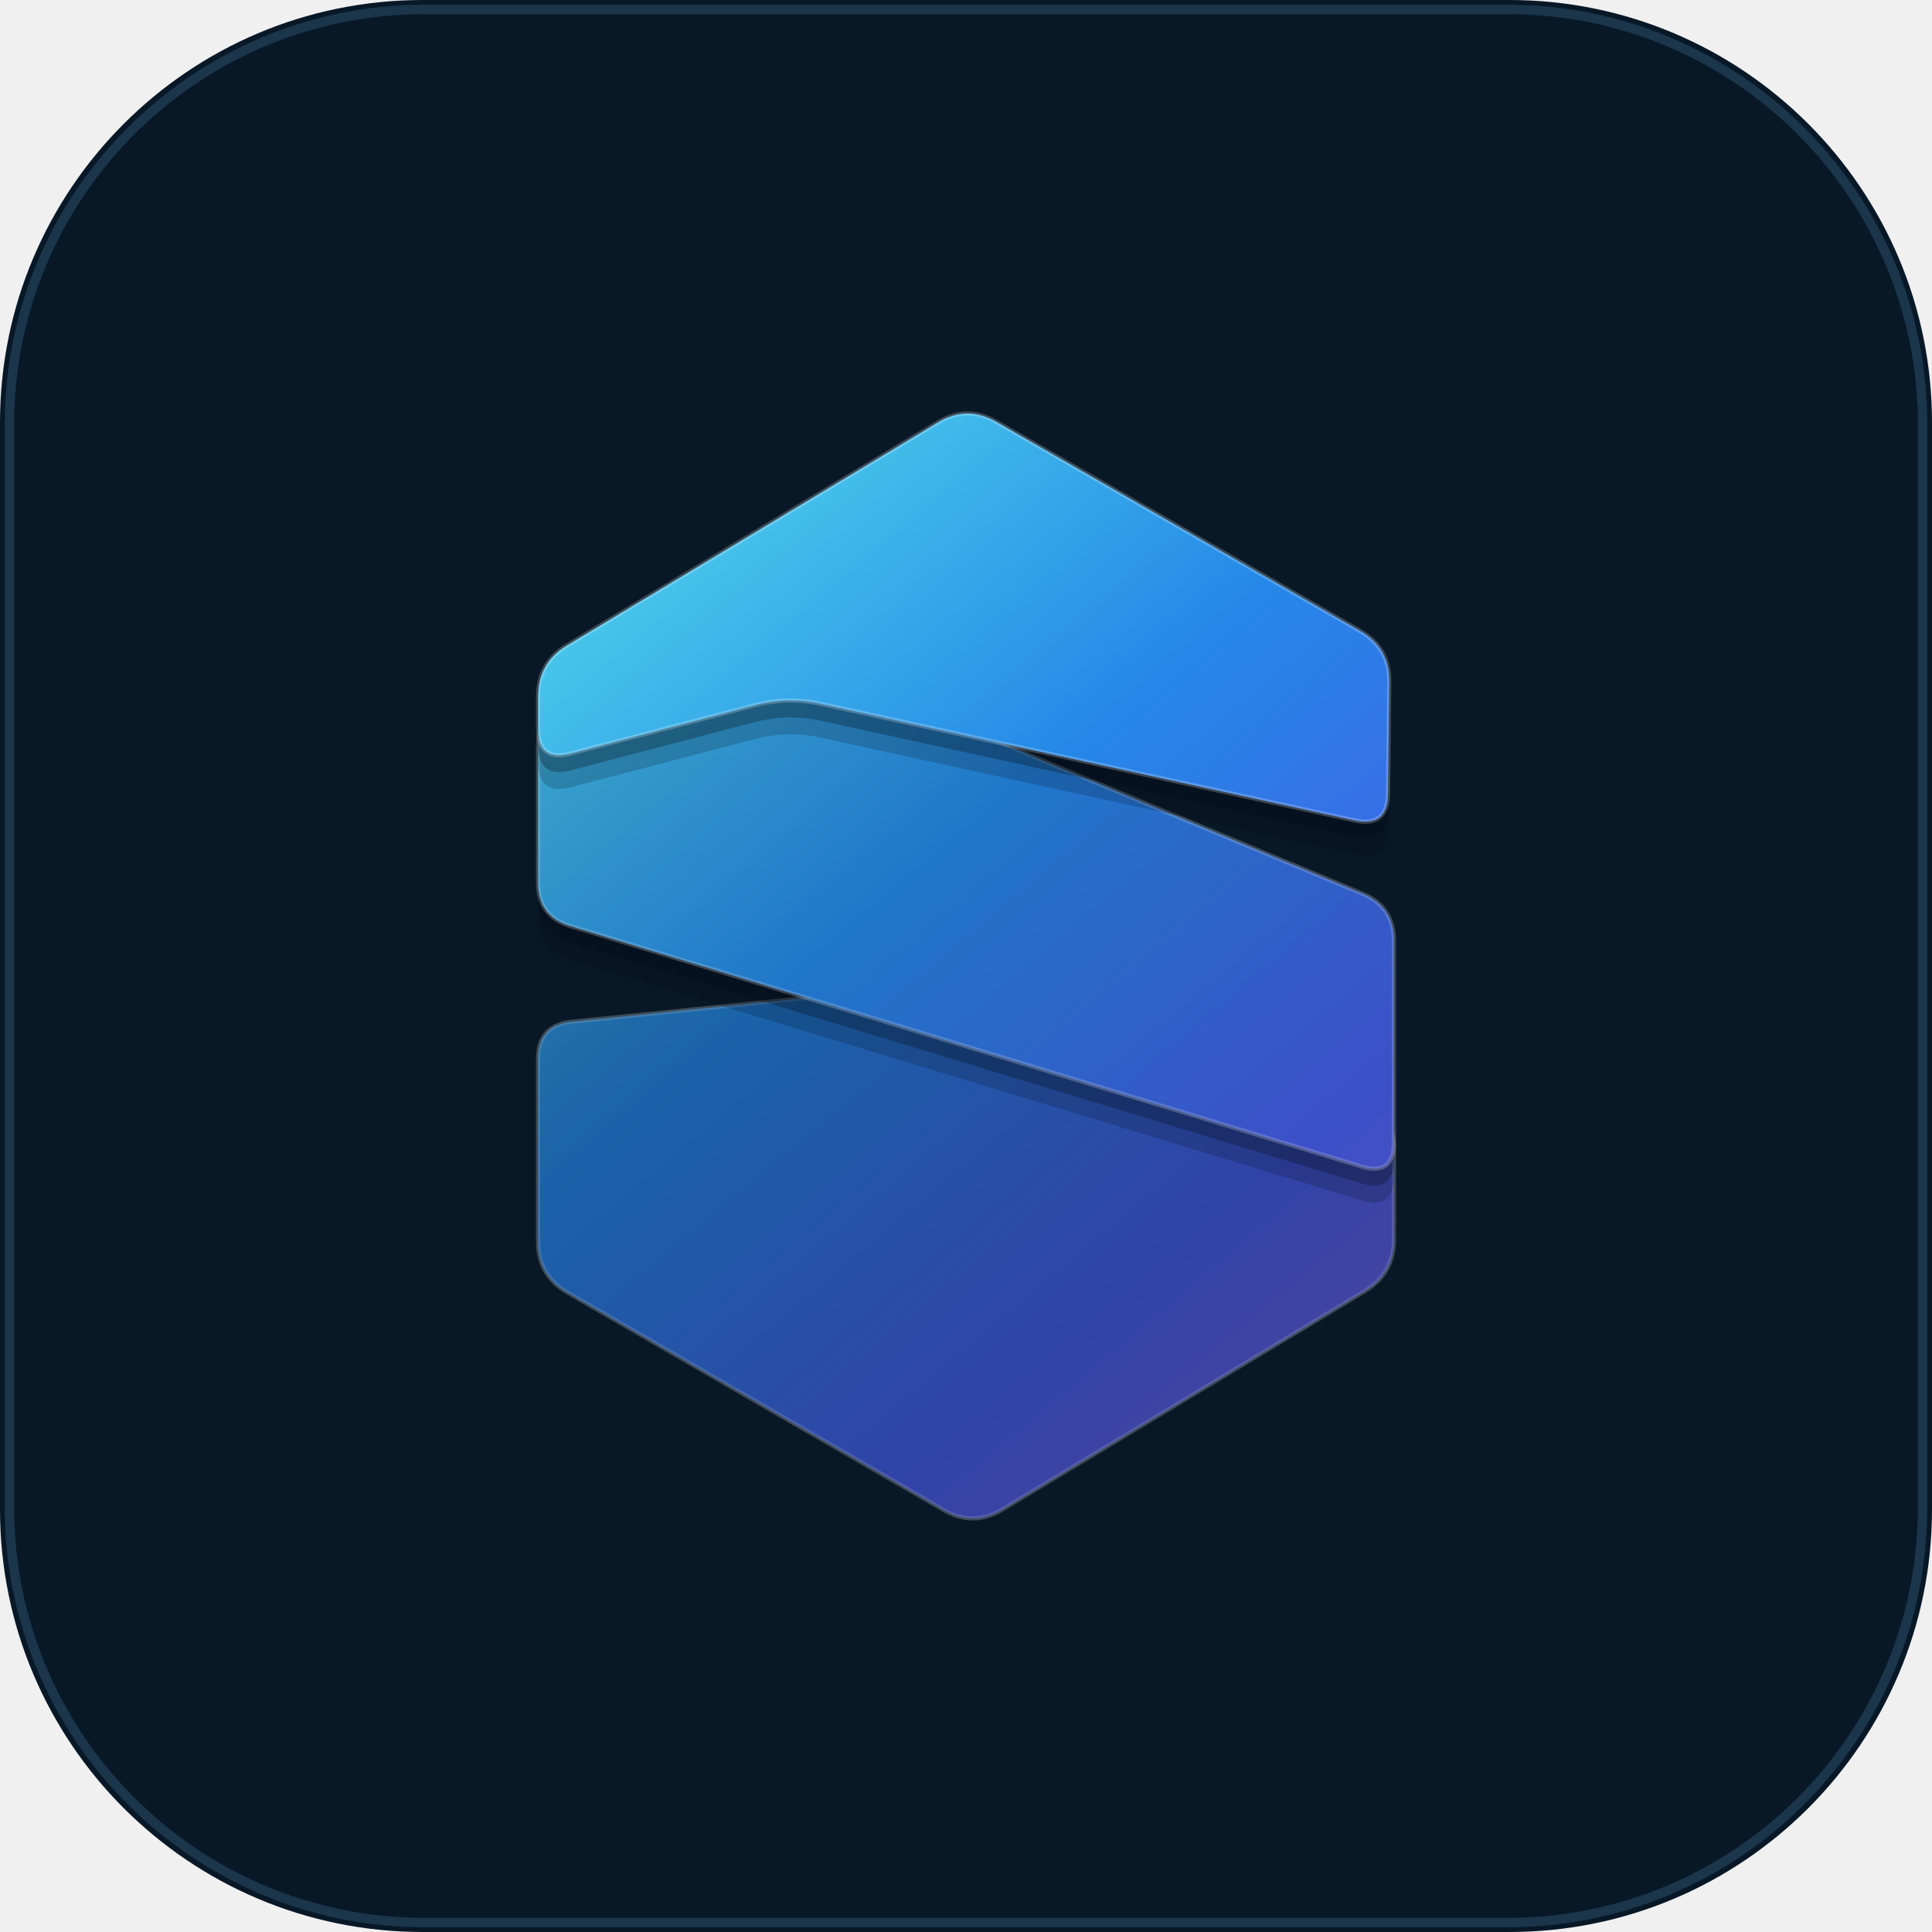
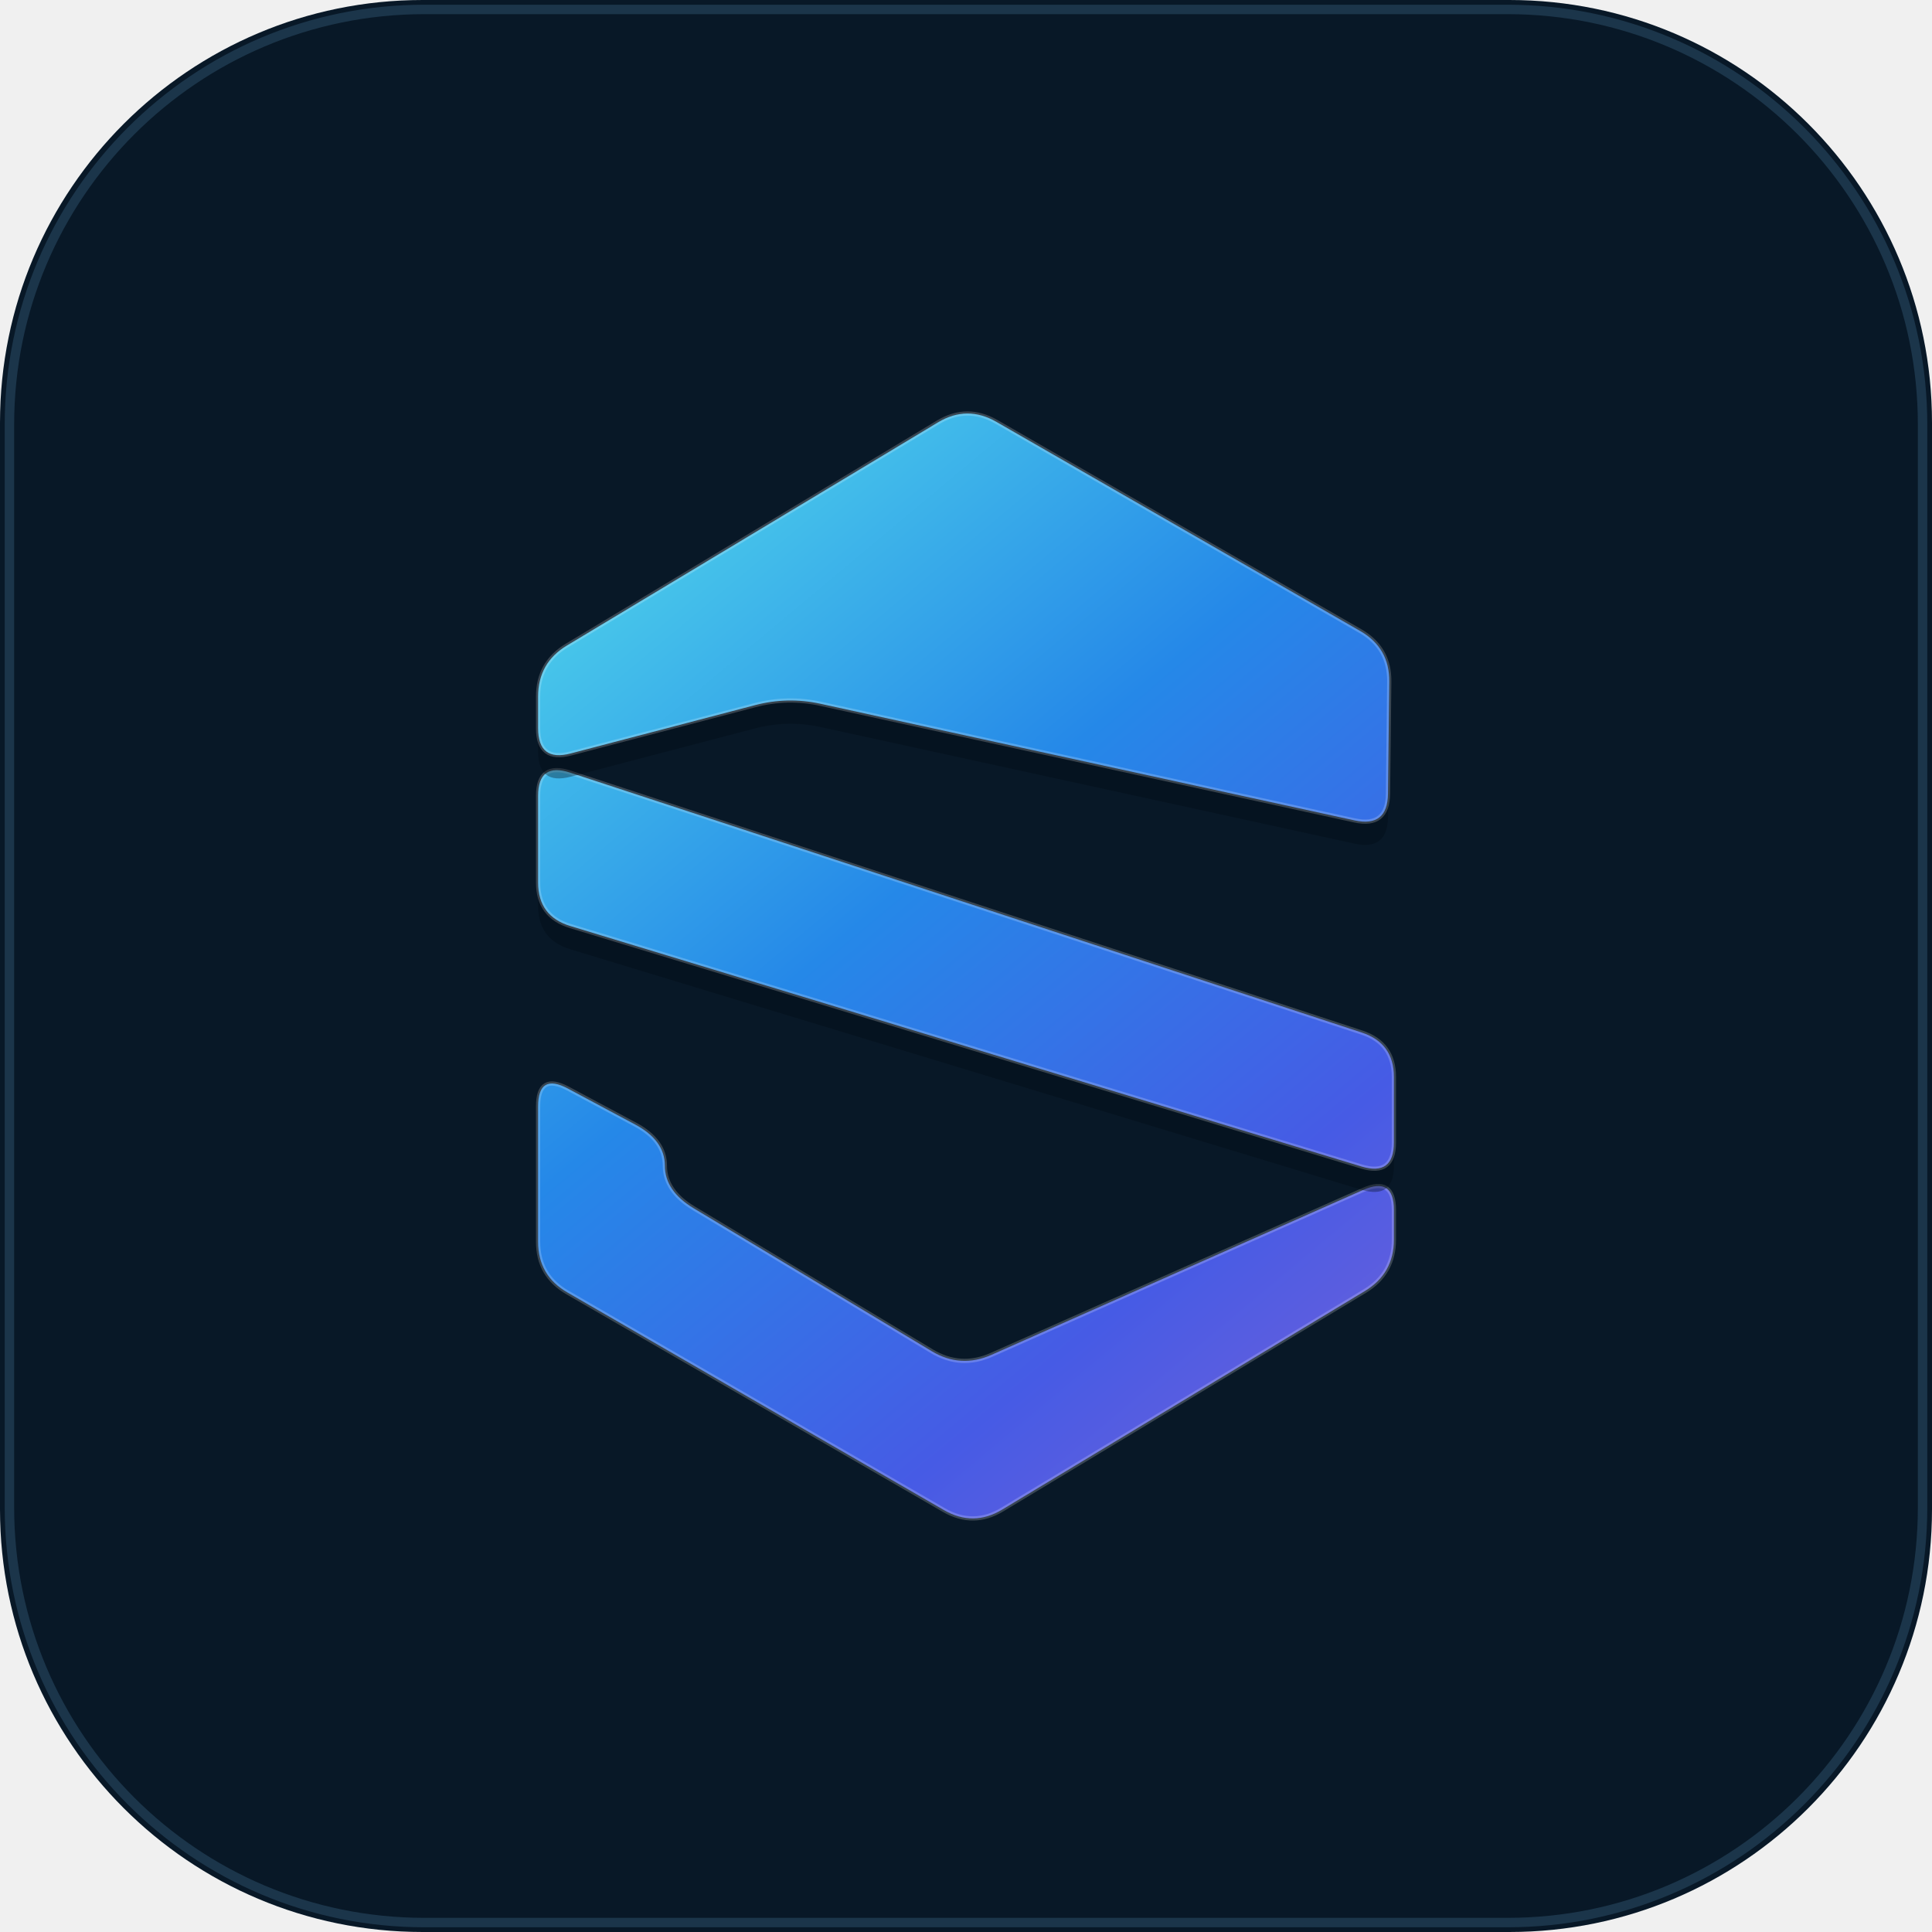
<svg xmlns="http://www.w3.org/2000/svg" viewBox="0 0 1024 1024" role="img" aria-labelledby="title">
  <defs>
    <linearGradient id="sc-mark" x1="70" y1="50" x2="480" y2="540" gradientUnits="userSpaceOnUse">
      <stop offset="0" stop-color="#54DDEB" />
      <stop offset="0.42" stop-color="#2588E8" />
      <stop offset="0.76" stop-color="#465BE5" />
      <stop offset="1" stop-color="#7761D8" />
    </linearGradient>
  </defs>
  <rect width="1024" height="1024" rx="224" fill="#081827" />
  <rect x="5" y="5" width="1014" height="1014" rx="220" fill="none" stroke="#1B354A" stroke-width="5" />
  <g transform="translate(512 512) scale(1.12) translate(-275 -290)">
-     <path d="M72.5 334 Q72.5 318 88.4 316.4 L234.1 301.6 Q250 300 265.5 303.9 L384.5 334.1 Q400 338 415.4 342.4 L462.1 355.6 Q477.5 360 477.5 376 L477.5 419.5 Q477.5 435.5 463.8 443.8 L292.2 547.2 Q278.5 555.5 264.6 547.5 L86.4 444.5 Q72.5 436.5 72.5 420.5Z" fill="url(#sc-mark)" stroke="#FFFFFF" stroke-opacity="0.22" stroke-width="2" stroke-linejoin="round" />
-     <path d="M72.5 334 Q72.5 318 88.4 316.4 L234.1 301.6 Q250 300 265.5 303.9 L384.5 334.1 Q400 338 415.4 342.4 L462.1 355.6 Q477.5 360 477.5 376 L477.5 419.5 Q477.5 435.5 463.8 443.8 L292.2 547.2 Q278.5 555.5 264.6 547.5 L86.4 444.5 Q72.5 436.5 72.5 420.5Z" fill="#020B14" fill-opacity="0.3" />
-     <path d="M72.5 186 Q72.5 170 88 166.1 L175 143.9 Q190.5 140 205.2 146.4 L285.3 181.6 Q300 188 314.8 194.2 L462.7 255.8 Q477.5 262 477.5 278 L477.5 373.5 Q477.5 389.5 462.2 384.9 L87.8 271.1 Q72.5 266.5 72.5 250.5Z" fill="#020B14" fill-opacity="0.28" transform="translate(0 8)" />
-     <path d="M72.5 186 Q72.5 170 88 166.1 L175 143.9 Q190.5 140 205.2 146.4 L285.3 181.6 Q300 188 314.8 194.2 L462.7 255.8 Q477.5 262 477.5 278 L477.5 373.5 Q477.5 389.5 462.2 384.9 L87.8 271.1 Q72.5 266.5 72.5 250.5Z" fill="#020B14" fill-opacity="0.18" transform="translate(0 16)" />
-     <path d="M72.5 186 Q72.5 170 88 166.1 L175 143.9 Q190.5 140 205.2 146.4 L285.3 181.6 Q300 188 314.8 194.2 L462.7 255.8 Q477.5 262 477.5 278 L477.5 373.5 Q477.5 389.5 462.2 384.9 L87.8 271.1 Q72.5 266.5 72.5 250.5Z" fill="url(#sc-mark)" stroke="#FFFFFF" stroke-opacity="0.22" stroke-width="2" stroke-linejoin="round" />
-     <path d="M72.5 186 Q72.5 170 88 166.1 L175 143.9 Q190.5 140 205.2 146.4 L285.3 181.6 Q300 188 314.8 194.2 L462.7 255.8 Q477.5 262 477.5 278 L477.5 373.5 Q477.5 389.5 462.2 384.9 L87.8 271.1 Q72.5 266.5 72.5 250.5Z" fill="#020B14" fill-opacity="0.14" />
-     <path d="M72.5 162.5 Q72.5 146.5 86.2 138.3 L261.8 32.7 Q275.5 24.5 289.4 32.5 L461.6 131.5 Q475.5 139.5 475.3 155.5 L474.7 208.5 Q474.5 224.5 458.9 221.1 L206.1 165.9 Q190.5 162.5 175 166.6 L88 189.4 Q72.5 193.5 72.5 177.5Z" fill="#020B14" fill-opacity="0.28" transform="translate(0 8)" />
-     <path d="M72.5 162.5 Q72.5 146.5 86.2 138.3 L261.8 32.7 Q275.5 24.5 289.4 32.5 L461.6 131.5 Q475.5 139.5 475.3 155.5 L474.7 208.5 Q474.5 224.5 458.9 221.1 L206.1 165.9 Q190.5 162.5 175 166.6 L88 189.4 Q72.5 193.5 72.5 177.5Z" fill="#020B14" fill-opacity="0.18" transform="translate(0 16)" />
-     <path d="M72.5 162.5 Q72.5 146.5 86.2 138.3 L261.8 32.7 Q275.5 24.5 289.4 32.5 L461.6 131.5 Q475.5 139.5 475.3 155.5 L474.7 208.5 Q474.5 224.5 458.9 221.1 L206.1 165.9 Q190.5 162.5 175 166.6 L88 189.4 Q72.5 193.5 72.5 177.5Z" fill="url(#sc-mark)" stroke="#FFFFFF" stroke-opacity="0.22" stroke-width="2" stroke-linejoin="round" />
+     <path d="M72.5 356.5 Q72.5 340.5 86.6 348 L118.4 365 Q132.5 372.5 132.5 384.5 L132.5 384.5 Q132.5 396.5 146.2 404.7 L258.8 472.3 Q272.5 480.5 287.1 474 L462.9 396 Q477.5 389.5 477.5 405.5 L477.5 419.5 Q477.5 435.5 463.8 443.8 L292.2 547.2 Q278.5 555.5 264.6 547.5 L86.4 444.5 Q72.5 436.5 72.5 420.5Z" fill="url(#sc-mark)" stroke="#FFFFFF" stroke-opacity="0.2" stroke-width="2" stroke-linejoin="round" />
+     <path d="M72.5 209.5 Q72.5 193.5 87.7 198.5 L462.3 321.5 Q477.5 326.5 477.5 342.5 L477.5 373.5 Q477.5 389.5 462.2 384.9 L87.8 271.1 Q72.5 266.5 72.5 250.5Z" fill="#020B14" fill-opacity="0.34" transform="translate(0 11)" />
+     <path d="M72.5 209.5 Q72.5 193.5 87.7 198.5 L462.3 321.5 Q477.5 326.5 477.5 342.5 L477.5 373.5 Q477.5 389.5 462.2 384.9 L87.8 271.1 Q72.5 266.5 72.5 250.5Z" fill="url(#sc-mark)" stroke="#FFFFFF" stroke-opacity="0.2" stroke-width="2" stroke-linejoin="round" />
+     <path d="M72.5 162.5 Q72.5 146.5 86.2 138.3 L261.8 32.7 Q275.5 24.5 289.4 32.5 L461.6 131.5 Q475.5 139.5 475.3 155.5 L474.7 208.5 Q474.5 224.5 458.9 221.1 L206.1 165.9 Q190.5 162.5 175 166.6 L88 189.4 Q72.5 193.5 72.5 177.5Z" fill="#020B14" fill-opacity="0.34" transform="translate(0 11)" />
+     <path d="M72.5 162.5 Q72.5 146.5 86.2 138.3 L261.8 32.7 Q275.5 24.5 289.4 32.5 L461.6 131.5 Q475.5 139.5 475.3 155.5 L474.7 208.5 Q474.5 224.5 458.9 221.1 L206.1 165.9 Q190.5 162.5 175 166.6 L88 189.4 Q72.5 193.5 72.5 177.5Z" fill="url(#sc-mark)" stroke="#FFFFFF" stroke-opacity="0.2" stroke-width="2" stroke-linejoin="round" />
  </g>
</svg>
